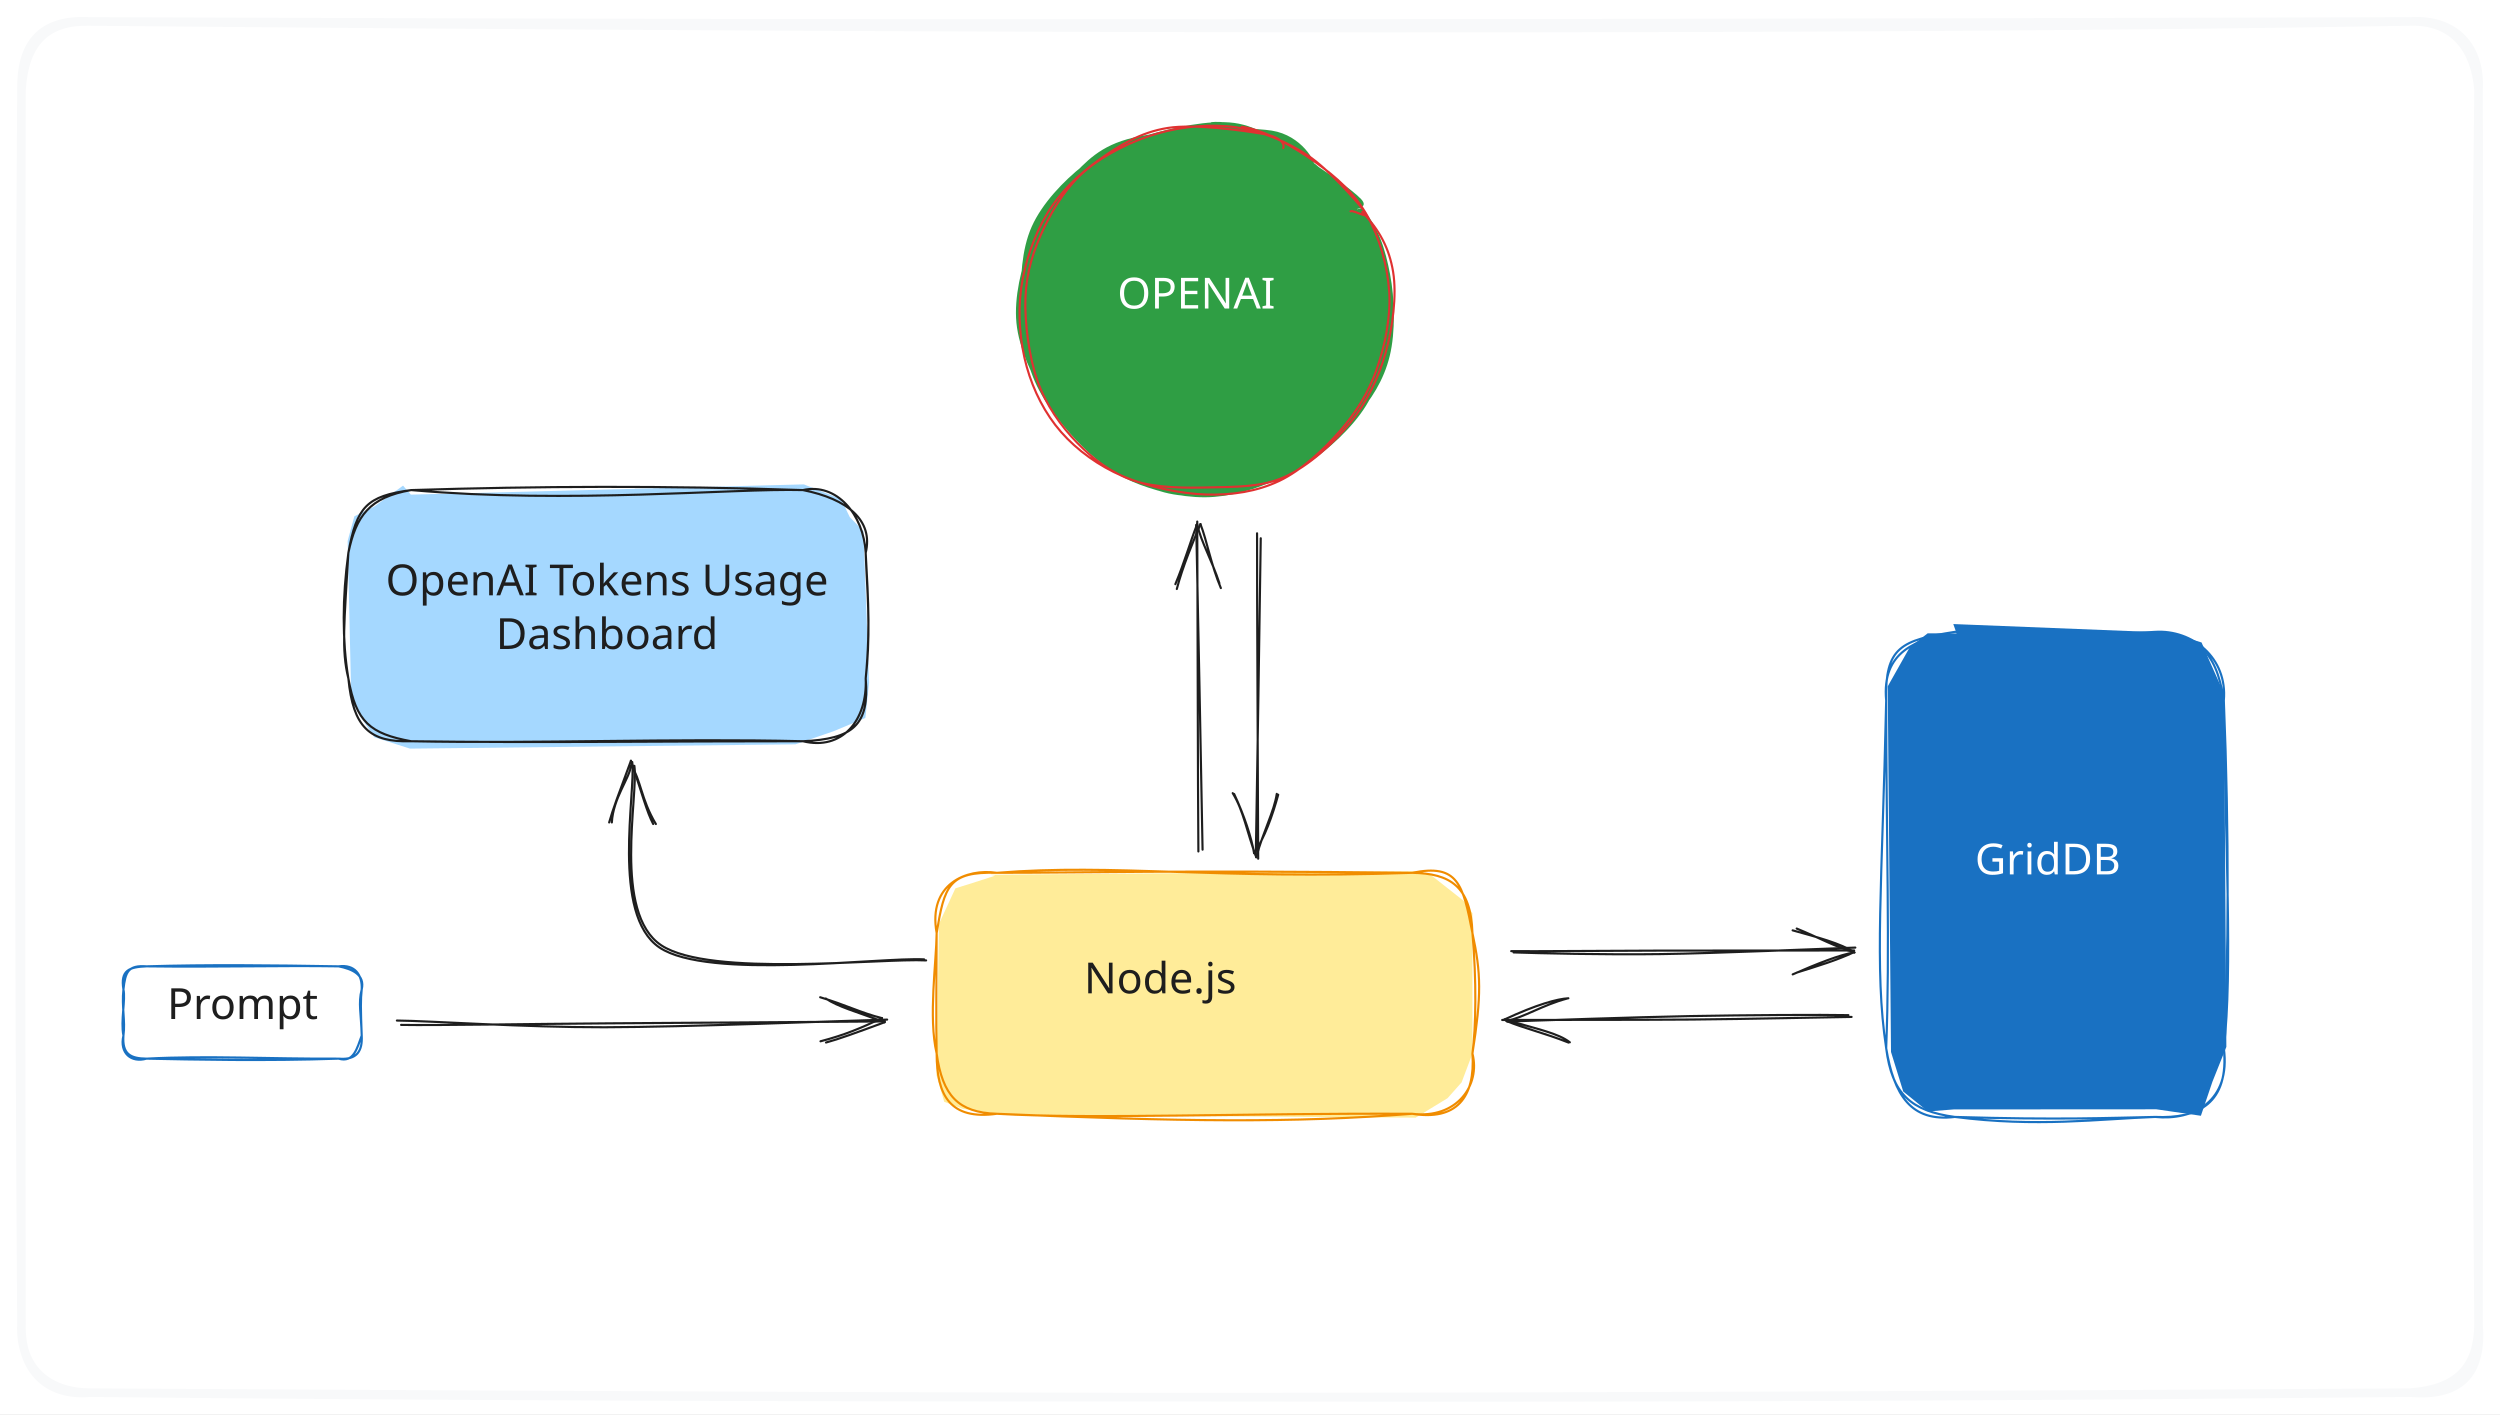
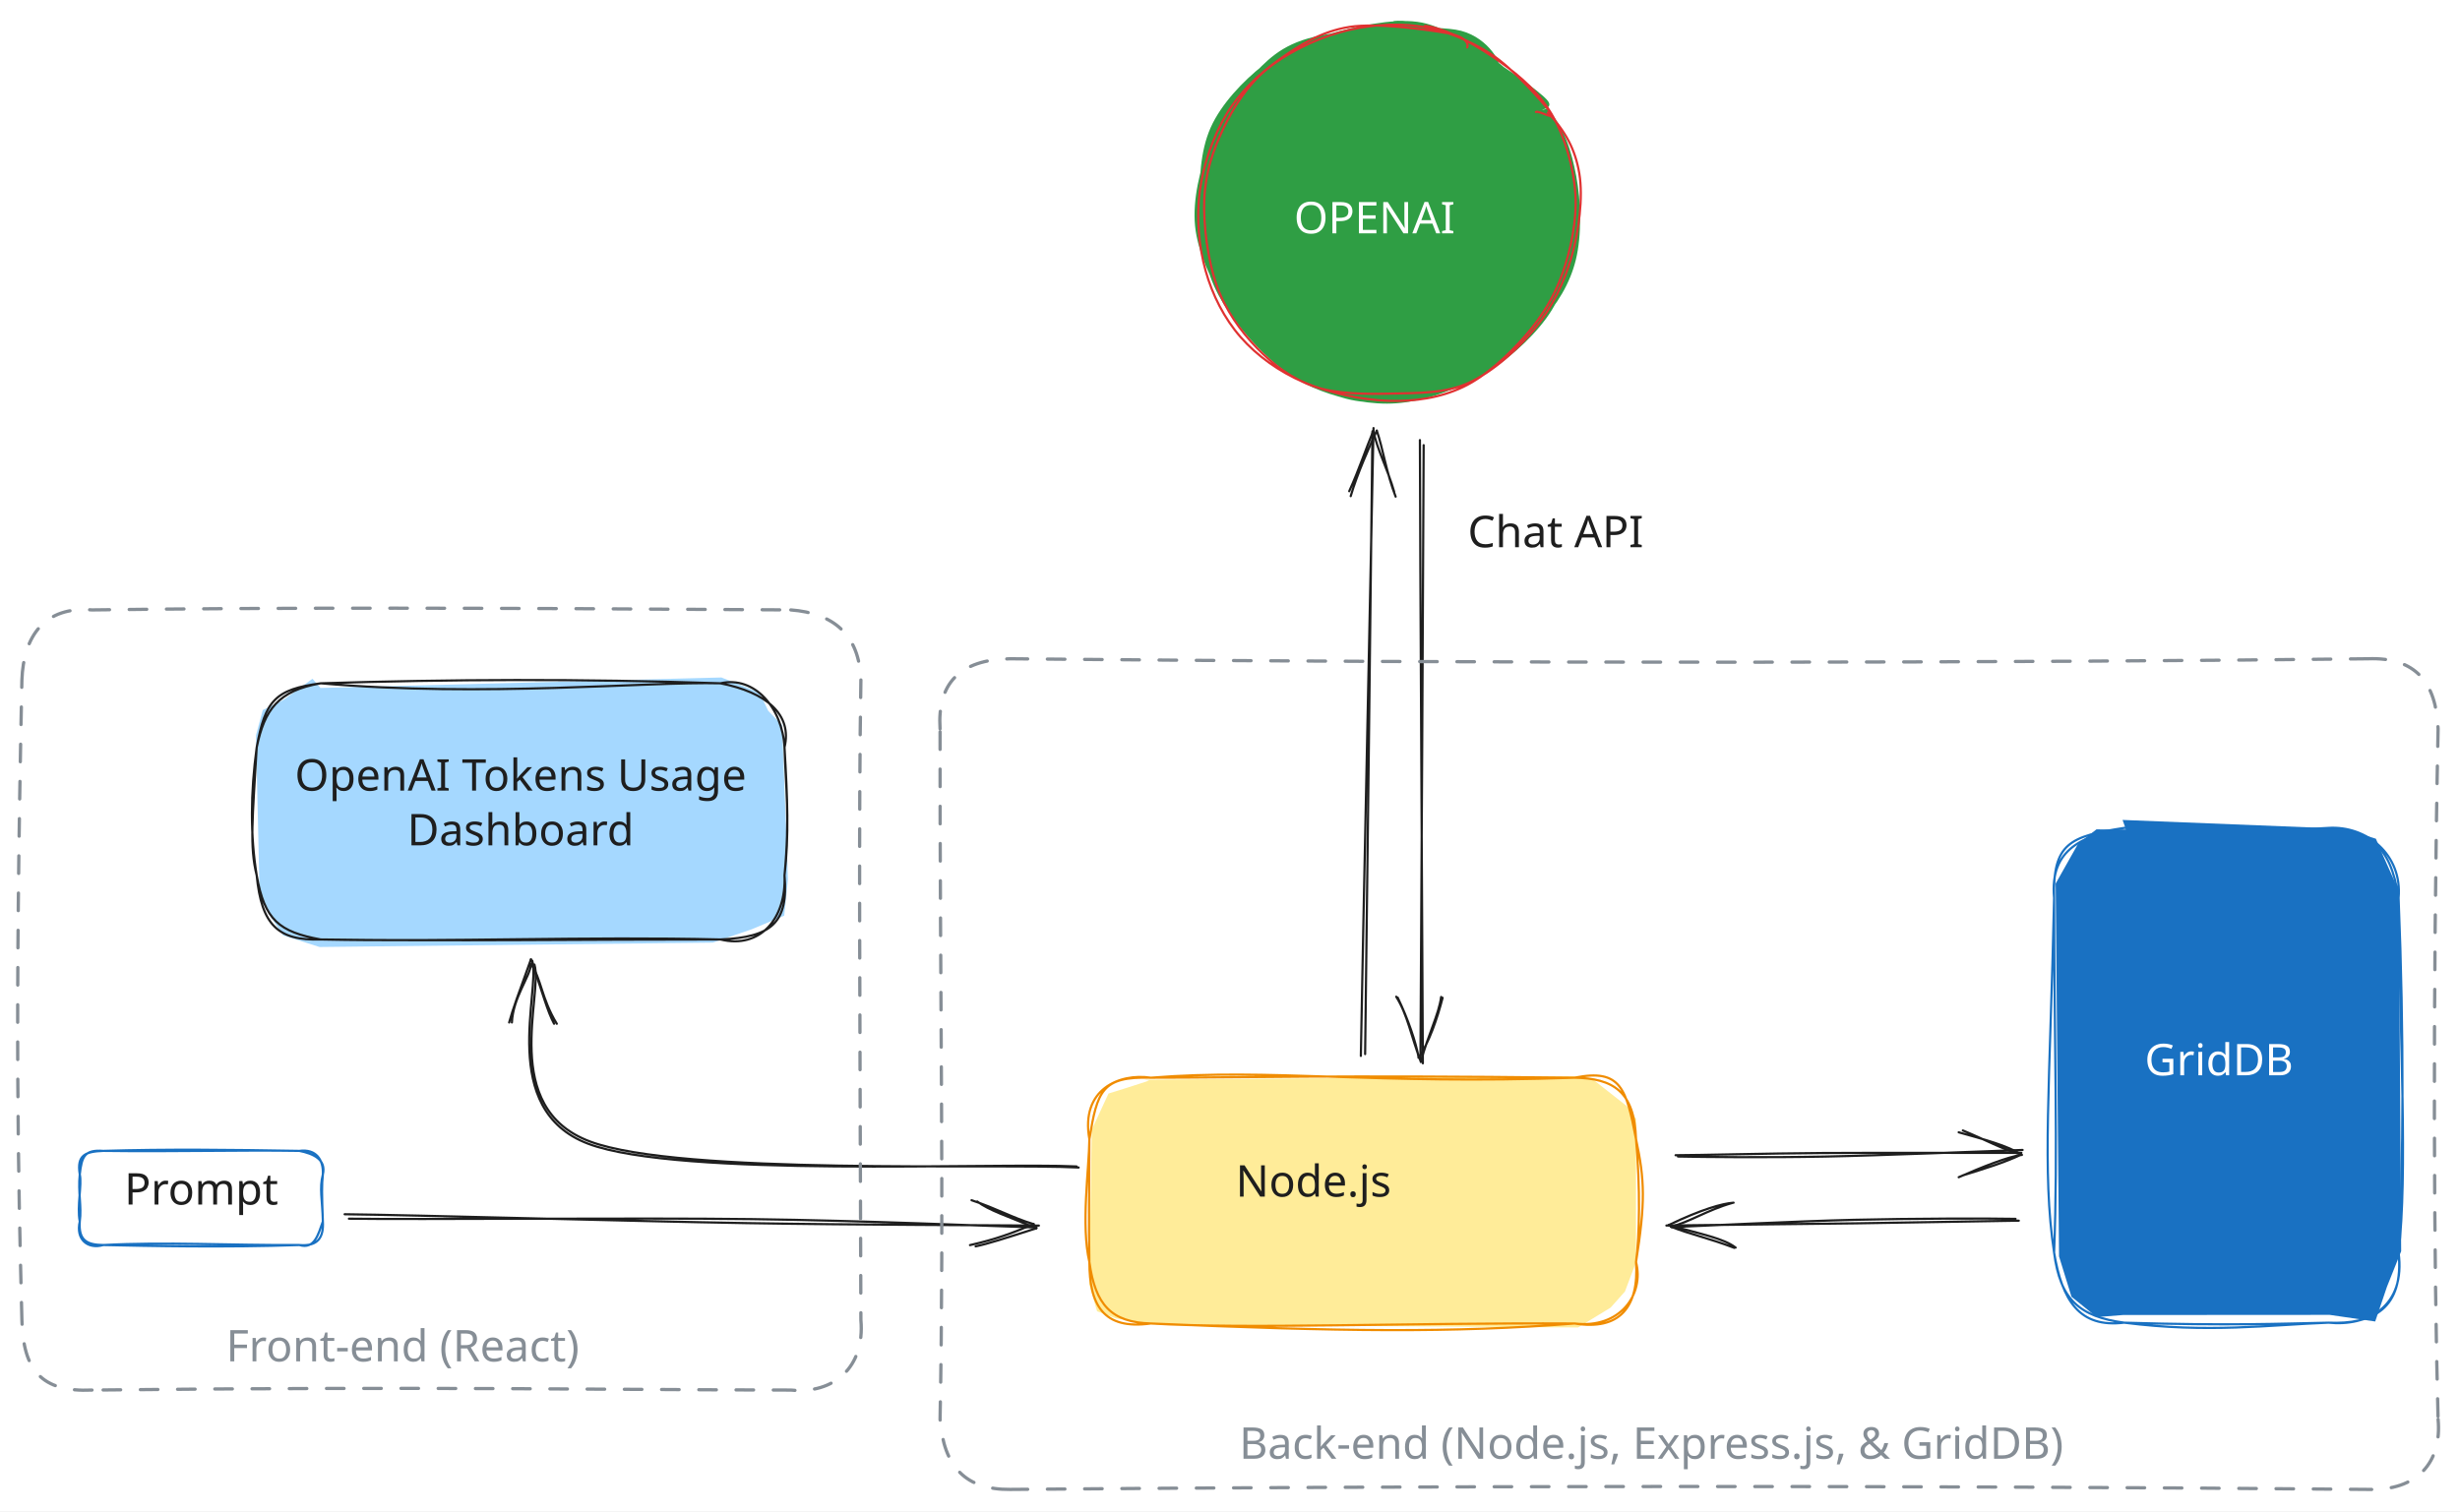
- <svg xmlns="http://www.w3.org/2000/svg" version="1.1" viewBox="0 0 1164.615 658.769" width="1164.615" height="658.769">
+ <svg xmlns="http://www.w3.org/2000/svg" version="1.1" viewBox="0 0 1123.231 690.254" width="1123.231" height="690.254">
  <defs>
    <style class="style-fonts">
      @font-face {
        font-family: "Virgil";
        src: url("https://excalidraw.com/Virgil.woff2");
      }
      @font-face {
        font-family: "Cascadia";
        src: url("https://excalidraw.com/Cascadia.woff2");
      }
    </style>
  </defs>
-   <rect x="0" y="0" width="1164.615" height="658.769" fill="#ffffff" />
-   <g stroke-linecap="round" transform="translate(474.7314 57.30363) rotate(0 86.40001 86.40001)">
+   <rect x="0" y="0" width="1123.231" height="690.254" fill="#ffffff" />
+   <g stroke-linecap="round" transform="translate(546.885 10) rotate(0 86.40001 86.40001)">
    <path d="M89.27 -0.39 C100.61 -1.52, 113.61 4.51, 123.84 9.81 C134.07 15.12, 143.06 22.7, 150.63 31.44 C158.2 40.18, 165.62 51.3, 169.25 62.24 C172.89 73.18, 173.7 85.49, 172.42 97.07 C171.15 108.64, 167.97 121.42, 161.61 131.7 C155.25 141.98, 144.1 152.1, 134.24 158.75 C124.39 165.4, 113.59 169.39, 102.5 171.61 C91.4 173.83, 79.02 175.07, 67.65 172.08 C56.28 169.08, 43.51 160.93, 34.27 153.63 C25.03 146.34, 18.12 138.4, 12.2 128.31 C6.28 118.23, -0.06 105.16, -1.23 93.12 C-2.4 81.09, 1.09 67.26, 5.19 56.09 C9.28 44.93, 15.36 34.34, 23.36 26.13 C31.36 17.92, 37.45 10.58, 53.17 6.82 C68.89 3.05, 103.66 1.36, 117.7 3.54 C131.74 5.73, 138.5 18.61, 137.41 19.93 M159.54 39.59 C167.43 48.16, 170.63 58.91, 172.82 70.41 C175.01 81.91, 175.42 97.32, 172.66 108.57 C169.91 119.81, 164.14 128.76, 156.3 137.87 C148.45 146.97, 136.49 157.15, 125.58 163.2 C114.67 169.25, 102.38 173.29, 90.85 174.18 C79.33 175.07, 66.59 172.38, 56.44 168.54 C46.28 164.7, 38.09 159.14, 29.92 151.13 C21.74 143.12, 12.23 131.52, 7.39 120.48 C2.54 109.44, 1.09 96.93, 0.84 84.89 C0.59 72.86, 1.05 59.13, 5.89 48.28 C10.73 37.44, 20.78 26.94, 29.86 19.8 C38.93 12.66, 48.62 8.75, 60.35 5.45 C72.07 2.14, 88.47 -1.62, 100.21 -0.04 C111.95 1.54, 120.94 9.02, 130.8 14.93 C140.65 20.85, 155.31 31.11, 159.34 35.45 C163.38 39.78, 156.2 39.96, 155.02 40.94" stroke="none" stroke-width="0" fill="#2f9e44" />
    <path d="M103.76 1.77 C114.72 3.2, 128.41 11.44, 138.12 18.3 C147.84 25.17, 156.34 32.89, 162.06 42.95 C167.78 53.01, 171.69 66.67, 172.44 78.66 C173.18 90.64, 170.36 104.07, 166.53 114.87 C162.7 125.67, 157.01 134.84, 149.45 143.48 C141.9 152.12, 131.58 161.81, 121.19 166.74 C110.81 171.67, 99.28 173.43, 87.13 173.07 C74.99 172.7, 59.59 169.39, 48.34 164.55 C37.09 159.7, 27.08 152.49, 19.62 144 C12.16 135.52, 6.69 124.76, 3.58 113.63 C0.47 102.51, -0.65 89.16, 0.94 77.25 C2.52 65.35, 7.05 52.23, 13.07 42.23 C19.09 32.23, 27.72 23.92, 37.08 17.27 C46.45 10.61, 56.44 4.32, 69.26 2.3 C82.08 0.28, 105.05 3.59, 114.02 5.15 C122.98 6.71, 123.73 10.53, 123.05 11.66 M159.85 41.44 C167.94 49.93, 172.43 58.34, 174.24 69.31 C176.04 80.29, 174.02 95.54, 170.68 107.28 C167.33 119.02, 161.97 130.17, 154.16 139.76 C146.36 149.35, 134.73 159.81, 123.83 164.81 C112.92 169.8, 100.47 169.46, 88.73 169.75 C76.98 170.04, 63.66 170.05, 53.37 166.57 C43.07 163.08, 34.41 156.56, 26.95 148.85 C19.5 141.15, 12.64 131.64, 8.65 120.34 C4.65 109.04, 2.49 92.93, 2.98 81.04 C3.46 69.15, 6.85 58.85, 11.56 48.99 C16.26 39.14, 22.38 29.27, 31.22 21.91 C40.06 14.56, 52.95 8.16, 64.61 4.85 C76.26 1.53, 89.53 0.32, 101.15 2.01 C112.76 3.7, 124.34 8.43, 134.32 14.98 C144.3 21.53, 157.69 36.95, 161.05 41.31 C164.4 45.67, 155.78 40.28, 154.43 41.14" stroke="#e03131" stroke-width="1" fill="none" />
  </g>
-   <g transform="translate(520.5156 128.1959) rotate(0 39.05997 12.5)">
+   <g transform="translate(590.823 91.04613) rotate(0 39.05997 12.5)">
    <text x="0" y="0" font-family="Virgil, Segoe UI Emoji" font-size="20px" fill="#ffffff" text-anchor="start" style="white-space: pre;" direction="ltr" dominant-baseline="text-before-edge">OPENAI</text>
  </g>
-   <g stroke-linecap="round" transform="translate(436.3316 406.596) rotate(0 124.8 56.12309)">
+   <g stroke-linecap="round" transform="translate(497.4081 492.2154) rotate(0 124.8 56.12309)">
    <path d="M24.94 0.9 L223.59 -0.74 L230.18 0.98 L245.53 13.08 L249.6 18.82 L249.58 84.28 L244.54 97.64 L238.01 104.99 L223.12 114.07 L32.02 112.8 L12.22 109.96 L3.52 106.67 L-0.1 94.21 L1.09 23.73 L8.74 7.22 L16.69 4.74 L27.26 1.33" stroke="none" stroke-width="0" fill="#ffec99" />
    <path d="M28.06 0 M28.06 0 C83.2 -4.46, 129.25 3.27, 221.54 0 M28.06 0 C71.27 0.01, 109.01 -1.29, 221.54 0 M221.54 0 C239.1 0.29, 248.91 6.19, 249.6 28.06 M221.54 0 C242.88 -4.35, 245.16 5.26, 249.6 28.06 M249.6 28.06 C253.62 46.72, 253.9 57.07, 249.6 84.18 M249.6 28.06 C251.57 50.23, 251.22 72.06, 249.6 84.18 M249.6 84.18 C250.99 104.76, 242.09 115.63, 221.54 112.25 M249.6 84.18 C253.44 98.85, 242.37 114.8, 221.54 112.25 M221.54 112.25 C144.87 111.84, 71.91 114.88, 28.06 112.25 M221.54 112.25 C166.22 116.64, 113.51 115.93, 28.06 112.25 M28.06 112.25 C9.99 111.7, 2.73 103.78, 0 84.18 M28.06 112.25 C6.2 115.32, 0.04 103.63, 0 84.18 M0 84.18 C-3.93 67.42, -0.12 41.33, 0 28.06 M0 84.18 C-0.33 67.41, -0.05 52.84, 0 28.06 M0 28.06 C3.62 6.07, 5.64 -0.66, 28.06 0 M0 28.06 C-4.15 5.18, 13.8 -2.16, 28.06 0" stroke="#f08c00" stroke-width="1" fill="none" />
  </g>
-   <g stroke-linecap="round" transform="translate(878.6693 294.3498) rotate(0 78.64618 112.9846)">
+   <g stroke-linecap="round" transform="translate(937.8997 378.1231) rotate(0 78.64618 112.9846)">
    <path d="M31.26 -3.64 L132.02 0.37 L146.92 4.94 L150.13 12.47 L157.39 28.7 L158.47 193.34 L151.99 209.55 L146.61 225.43 L125.85 222.41 L31.47 222.47 L19.44 223.43 L7.94 214.12 L2.25 195.7 L0.71 25.41 L10.98 7.2 L19.33 0.67 L32.79 0.71" stroke="none" stroke-width="0" fill="#1971c2" />
    <path d="M32 0 M32 0 C72.11 -2.46, 101.01 2.75, 125.29 0 M32 0 C68.62 1.25, 104.5 1.48, 125.29 0 M125.29 0 C143.47 2.29, 153.51 6.81, 157.29 32 M125.29 0 C142.53 -1.11, 159.12 12.05, 157.29 32 M157.29 32 C157.89 98.28, 161.52 157.68, 157.29 193.97 M157.29 32 C159.82 93.45, 159.51 154.42, 157.29 193.97 M157.29 193.97 C160.67 218.65, 143.11 227.81, 125.29 225.97 M157.29 193.97 C159.85 219.75, 145.42 226.83, 125.29 225.97 M125.29 225.97 C99 226.96, 70 230.87, 32 225.97 M125.29 225.97 C103.83 226.39, 80.68 227.43, 32 225.97 M32 225.97 C11.55 223.22, 2.68 215.33, 0 193.97 M32 225.97 C11.41 228.48, 3.65 215.75, 0 193.97 M0 193.97 C-5.59 156.91, -1.85 117.86, 0 32 M0 193.97 C1.8 148.27, 0.04 97.1, 0 32 M0 32 C-0.66 7.06, 7.03 3.86, 32 0 M0 32 C-2.16 9.15, 13.85 3.58, 32 0" stroke="#1971c2" stroke-width="1" fill="none" />
  </g>
-   <g transform="translate(920.0235 391.8266) rotate(0 35.13998 12.5)">
+   <g transform="translate(979.2539 475.5999) rotate(0 35.13998 12.5)">
    <text x="0" y="0" font-family="Virgil, Segoe UI Emoji" font-size="20px" fill="#ffffff" text-anchor="start" style="white-space: pre;" direction="ltr" dominant-baseline="text-before-edge">GridDB</text>
  </g>
  <g stroke-linecap="round">
-     <g transform="translate(704.3927 442.7994) rotate(0 79.74729 0.1975483)">
-       <path d="M0.69 0.88 C12.16 1.26, 42.89 2.04, 69.42 1.66 C95.96 1.29, 144.71 -0.85, 159.9 -1.37 M-0.4 0.29 C10.85 0.41, 41.86 0.09, 68.48 0.04 C95.1 -0.02, 144.47 0.03, 159.34 -0.03" stroke="#1e1e1e" stroke-width="1" fill="none" />
+     <g transform="translate(765.4692 527.3248) rotate(0 78.82425 -0.4653152)">
+       <path d="M0.69 0.88 C11.85 1.13, 41.35 1.41, 67.58 0.91 C93.8 0.41, 142.86 -1.61, 158.05 -2.12 M-0.4 0.29 C10.54 0.28, 40.32 -0.54, 66.63 -0.72 C92.95 -0.89, 142.62 -0.72, 157.49 -0.78" stroke="#1e1e1e" stroke-width="1" fill="none" />
    </g>
-     <g transform="translate(704.3927 442.7994) rotate(0 79.74729 0.1975483)">
-       <path d="M132.62 10.28 C142.7 7.13, 151.11 4.61, 159.32 0.76 M130.73 11.12 C141.47 6.4, 153.3 1.66, 159.48 0.9" stroke="#1e1e1e" stroke-width="1" fill="none" />
+     <g transform="translate(765.4692 527.3248) rotate(0 78.82425 -0.4653152)">
+       <path d="M130.76 9.5 C140.85 6.36, 149.26 3.85, 157.48 0 M128.87 10.34 C139.62 5.63, 151.45 0.9, 157.64 0.14" stroke="#1e1e1e" stroke-width="1" fill="none" />
    </g>
-     <g transform="translate(704.3927 442.7994) rotate(0 79.74729 0.1975483)">
-       <path d="M132.59 -10.24 C142.58 -6.17, 150.99 -1.47, 159.32 0.76 M130.7 -9.4 C141.57 -6.35, 153.41 -3.31, 159.48 0.9" stroke="#1e1e1e" stroke-width="1" fill="none" />
+     <g transform="translate(765.4692 527.3248) rotate(0 78.82425 -0.4653152)">
+       <path d="M130.76 -11.02 C140.74 -6.94, 149.15 -2.23, 157.48 0 M128.86 -10.18 C139.73 -7.12, 151.57 -4.07, 157.64 0.14" stroke="#1e1e1e" stroke-width="1" fill="none" />
    </g>
  </g>
  <mask />
  <g stroke-linecap="round">
-     <g transform="translate(862.6079 473.3305) rotate(0 -81.43887 1.004491)">
-       <path d="M-0.06 0.4 C-12.33 0.54, -47.43 1.39, -74.55 1.62 C-101.68 1.86, -148.12 1.73, -162.82 1.82 M-1.55 -0.43 C-13.88 -0.69, -48.9 -0.49, -75.39 0.01 C-101.88 0.51, -145.89 2.08, -160.49 2.55" stroke="#1e1e1e" stroke-width="1" fill="none" />
+     <g transform="translate(921.8383 557.1038) rotate(0 -80.51583 1.39336)">
+       <path d="M-0.06 0.4 C-12.33 0.54, -47.74 1.25, -74.55 1.62 C-101.37 1.99, -146.58 2.4, -160.97 2.62 M-1.55 -0.43 C-13.88 -0.69, -49.21 -0.62, -75.39 0.01 C-101.57 0.64, -144.35 2.75, -158.65 3.36" stroke="#1e1e1e" stroke-width="1" fill="none" />
    </g>
-     <g transform="translate(862.6079 473.3305) rotate(0 -81.43887 1.004491)">
-       <path d="M-131.99 -8.29 C-137.09 -8.02, -146.69 -5.44, -161.77 1.6 M-132.59 -8.16 C-144.06 -5.1, -152.66 0.62, -160.83 2.3" stroke="#1e1e1e" stroke-width="1" fill="none" />
+     <g transform="translate(921.8383 557.1038) rotate(0 -80.51583 1.39336)">
+       <path d="M-130.28 -7.81 C-135.34 -7.46, -144.91 -4.81, -159.93 2.41 M-130.88 -7.68 C-142.29 -4.5, -150.85 1.34, -158.98 3.11" stroke="#1e1e1e" stroke-width="1" fill="none" />
    </g>
-     <g transform="translate(862.6079 473.3305) rotate(0 -81.43887 1.004491)">
-       <path d="M-131.31 12.22 C-136.69 7.98, -146.44 6.05, -161.77 1.6 M-131.9 12.35 C-143.53 7.75, -152.39 5.82, -160.83 2.3" stroke="#1e1e1e" stroke-width="1" fill="none" />
+     <g transform="translate(921.8383 557.1038) rotate(0 -80.51583 1.39336)">
+       <path d="M-129.35 12.7 C-134.76 8.53, -144.53 6.67, -159.93 2.41 M-129.95 12.82 C-141.62 8.35, -150.52 6.55, -158.98 3.11" stroke="#1e1e1e" stroke-width="1" fill="none" />
    </g>
  </g>
  <mask />
-   <g transform="translate(505.008 447.2112) rotate(0 34.58997 12.5)">
+   <g transform="translate(564.2384 530.9845) rotate(0 34.58997 12.5)">
    <text x="0" y="0" font-family="Virgil, Segoe UI Emoji" font-size="20px" fill="#1e1e1e" text-anchor="start" style="white-space: pre;" direction="ltr" dominant-baseline="text-before-edge">Node.js</text>
  </g>
  <g stroke-linecap="round">
-     <g transform="translate(558.732 396.2574) rotate(0 -0.005720796 -76.45007)">
-       <path d="M-0.47 0.39 C-0.74 -25.26, -0.85 -127.85, -1 -153.29 M1.48 -0.45 C1.08 -25.94, -0.93 -126.12, -1.49 -151.72" stroke="#1e1e1e" stroke-width="1" fill="none" />
+     <g transform="translate(621.8318 481.8769) rotate(0 2.419448 -142.9896)">
+       <path d="M-0.47 0.39 C0.31 -47.44, 4.41 -238.75, 5.31 -286.37 M1.48 -0.45 C2.13 -48.12, 4.32 -237.02, 4.82 -284.8" stroke="#1e1e1e" stroke-width="1" fill="none" />
    </g>
-     <g transform="translate(558.732 396.2574) rotate(0 -0.005720796 -76.45007)">
-       <path d="M10 -122.3 C5.53 -132.73, 3.45 -144.65, 0.49 -152.11 M9.32 -124.56 C6.03 -134.78, 0.84 -143.6, -1.06 -152.04" stroke="#1e1e1e" stroke-width="1" fill="none" />
+     <g transform="translate(621.8318 481.8769) rotate(0 2.419448 -142.9896)">
+       <path d="M15.42 -255.05 C11.26 -265.59, 9.49 -277.63, 6.8 -285.19 M14.74 -257.31 C11.78 -267.65, 6.92 -276.59, 5.25 -285.12" stroke="#1e1e1e" stroke-width="1" fill="none" />
    </g>
-     <g transform="translate(558.732 396.2574) rotate(0 -0.005720796 -76.45007)">
-       <path d="M-10.52 -121.87 C-7.81 -132.37, -2.71 -144.44, 0.49 -152.11 M-11.2 -124.13 C-6.83 -134.58, -4.38 -143.55, -1.06 -152.04" stroke="#1e1e1e" stroke-width="1" fill="none" />
+     <g transform="translate(621.8318 481.8769) rotate(0 2.419448 -142.9896)">
+       <path d="M-5.1 -255.27 C-2.08 -265.66, 3.33 -277.62, 6.8 -285.19 M-5.78 -257.53 C-1.09 -267.86, 1.7 -276.72, 5.25 -285.12" stroke="#1e1e1e" stroke-width="1" fill="none" />
    </g>
  </g>
  <mask />
  <g stroke-linecap="round">
-     <g transform="translate(586.5054 249.02) rotate(0 -0.3414851 75.21166)">
-       <path d="M-0.91 -0.58 C-1 24.72, -0.43 125.91, -0.39 151 M0.81 1.73 C0.53 26.77, -1.07 124.41, -1.49 149.31" stroke="#1e1e1e" stroke-width="1" fill="none" />
+     <g transform="translate(649.2341 201.5793) rotate(0 -0.05318278 141.7417)">
+       <path d="M-0.91 -0.58 C-0.86 46.9, 0.26 236.8, 0.44 284.06 M0.81 1.73 C0.67 48.95, -0.38 235.29, -0.66 282.37" stroke="#1e1e1e" stroke-width="1" fill="none" />
    </g>
-     <g transform="translate(586.5054 249.02) rotate(0 -0.3414851 75.21166)">
-       <path d="M-12.25 120.46 C-7.09 128.89, -5.8 138.2, -1.29 150.32 M-11.58 120.86 C-6.93 130.69, -3.44 141.38, -2.3 148.43" stroke="#1e1e1e" stroke-width="1" fill="none" />
+     <g transform="translate(649.2341 201.5793) rotate(0 -0.05318278 141.7417)">
+       <path d="M-11.73 253.63 C-6.47 262.02, -5.08 271.3, -0.47 283.38 M-11.06 254.02 C-6.3 263.83, -2.7 274.48, -1.47 281.49" stroke="#1e1e1e" stroke-width="1" fill="none" />
    </g>
-     <g transform="translate(586.5054 249.02) rotate(0 -0.3414851 75.21166)">
-       <path d="M8.27 120.8 C7.07 128.97, 1.99 138.17, -1.29 150.32 M8.94 121.2 C6.33 130.79, 2.58 141.36, -2.3 148.43" stroke="#1e1e1e" stroke-width="1" fill="none" />
+     <g transform="translate(649.2341 201.5793) rotate(0 -0.05318278 141.7417)">
+       <path d="M8.79 253.74 C7.69 261.95, 2.7 271.19, -0.47 283.38 M9.46 254.14 C6.96 263.78, 3.31 274.39, -1.47 281.49" stroke="#1e1e1e" stroke-width="1" fill="none" />
    </g>
  </g>
  <mask />
-   <g stroke-linecap="round" transform="translate(162.2849 228.3035) rotate(0 120.5 58.5)">
+   <g stroke-linecap="round" transform="translate(117.2076 312.0768) rotate(0 120.5 58.5)">
    <path d="M29.12 2.12 L212.19 -2.66 L229.55 4.21 L233.58 12.6 L239.92 19.09 L242.59 89.57 L240.85 106.13 L226.01 112.35 L208.26 118.44 L28.71 120.44 L12.07 115.14 L5.84 105.78 L1.36 97.59 L-0.34 23.72 L2.79 12.21 L12.13 7.62 L25.47 -2.08" stroke="none" stroke-width="0" fill="#a5d8ff" />
    <path d="M29.25 0 M29.25 0 C103.8 6.54, 178.26 -0.89, 211.75 0 M29.25 0 C87.65 -1.84, 147.87 -2.15, 211.75 0 M211.75 0 C227.39 -3.56, 240.04 11.34, 241 29.25 M211.75 0 C232.64 4.11, 244.65 14.18, 241 29.25 M241 29.25 C241.53 46.92, 243.53 60.9, 241 87.75 M241 29.25 C242.33 52.13, 243.08 69.86, 241 87.75 M241 87.75 C242.84 109.47, 235.12 115.95, 211.75 117 M241 87.75 C241.86 107.35, 229.95 121.48, 211.75 117 M211.75 117 C151.4 115.51, 87.69 118.22, 29.25 117 M211.75 117 C151.94 116.95, 88.02 117.84, 29.25 117 M29.25 117 C9.78 117.64, 2.19 110.42, 0 87.75 M29.25 117 C10.2 113.5, 3.61 108.14, 0 87.75 M0 87.75 C-3.34 74.39, -1.85 61.85, 0 29.25 M0 87.75 C-2.92 69.55, -2.86 50.19, 0 29.25 M0 29.25 C3.86 7.87, 8.43 2.76, 29.25 0 M0 29.25 C3.58 12.07, 9.76 3.36, 29.25 0" stroke="#1e1e1e" stroke-width="1" fill="none" />
  </g>
-   <g transform="translate(169.705 261.8035) rotate(0 113.0799 25)">
+   <g transform="translate(124.6277 345.5768) rotate(0 113.0799 25)">
    <text x="113.08" y="0" font-family="Virgil, Segoe UI Emoji" font-size="20px" fill="#1e1e1e" text-anchor="middle" style="white-space: pre;" direction="ltr" dominant-baseline="text-before-edge">OpenAI Tokens Usage </text>
    <text x="113.08" y="25" font-family="Virgil, Segoe UI Emoji" font-size="20px" fill="#1e1e1e" text-anchor="middle" style="white-space: pre;" direction="ltr" dominant-baseline="text-before-edge">Dashboard</text>
  </g>
  <g stroke-linecap="round">
-     <g transform="translate(430.4231 446.3555) rotate(0 -68.20882 -44.03031)">
-       <path d="M1 1.05 C-19.54 -0.08, -99.74 9.09, -122.39 -6.01 C-145.04 -21.12, -132.95 -75.42, -134.9 -89.59 M0.06 0.56 C-20.69 -0.52, -100.58 10.34, -123.24 -4.98 C-145.9 -20.3, -134.16 -77.17, -135.9 -91.36" stroke="#1e1e1e" stroke-width="1" fill="none" />
+     <g transform="translate(491.4997 532.179) rotate(0 -124.4317 -46.17703)">
+       <path d="M1 1.05 C-36.16 -0.88, -180.67 4.62, -222.08 -10.83 C-263.49 -26.28, -243.37 -77.93, -247.47 -91.64 M0.06 0.56 C-37.31 -1.32, -181.51 5.86, -222.93 -9.8 C-264.35 -25.46, -244.58 -79.68, -248.47 -93.41" stroke="#1e1e1e" stroke-width="1" fill="none" />
    </g>
-     <g transform="translate(430.4231 446.3555) rotate(0 -68.20882 -44.03031)">
-       <path d="M-124.89 -62.49 C-131.87 -74.1, -131.88 -83.37, -136.46 -89.71 M-126.14 -62.49 C-129.19 -68.26, -131.03 -75.97, -136.51 -91.95" stroke="#1e1e1e" stroke-width="1" fill="none" />
+     <g transform="translate(491.4997 532.179) rotate(0 -124.4317 -46.17703)">
+       <path d="M-237.26 -64.61 C-244.31 -76.19, -244.4 -85.43, -249.03 -91.76 M-238.51 -64.61 C-241.6 -70.36, -243.49 -78.06, -249.08 -94" stroke="#1e1e1e" stroke-width="1" fill="none" />
    </g>
-     <g transform="translate(430.4231 446.3555) rotate(0 -68.20882 -44.03031)">
-       <path d="M-145.4 -63.22 C-144.74 -74.72, -137.13 -83.73, -136.46 -89.71 M-146.65 -63.22 C-145.05 -68.97, -142.24 -76.52, -136.51 -91.95" stroke="#1e1e1e" stroke-width="1" fill="none" />
+     <g transform="translate(491.4997 532.179) rotate(0 -124.4317 -46.17703)">
+       <path d="M-257.77 -65.19 C-257.18 -76.72, -249.64 -85.75, -249.03 -91.76 M-259.02 -65.19 C-257.47 -70.95, -254.7 -78.52, -249.08 -94" stroke="#1e1e1e" stroke-width="1" fill="none" />
    </g>
  </g>
  <mask />
-   <g stroke-linecap="round" transform="translate(57.50014 450.165) rotate(0 55.5 21.5)">
+   <g stroke-linecap="round" transform="translate(36.42287 525.6307) rotate(0 55.5 21.5)">
    <path d="M11.66 -1.81 L105.11 1.06 L110.89 6.83 L110.53 37.38 L107.52 38.58 L99.07 41.04 L6.65 41.48 L2.16 36.47 L0.95 9.24 L2.8 2.39 L11.63 1.93" stroke="none" stroke-width="0" fill="#ffffff" />
    <path d="M10.75 0 M10.75 0 C43.98 0.44, 72.29 -0.44, 100.25 0 M10.75 0 C39.08 -0.86, 69.27 -0.54, 100.25 0 M100.25 0 C107.85 -1.03, 111.33 3.99, 111 10.75 M100.25 0 C106.38 1.21, 112.66 3.82, 111 10.75 M111 10.75 C109.3 17.27, 110.76 22.02, 111 32.25 M111 10.75 C110.48 15.51, 110.52 19.66, 111 32.25 M111 32.25 C111.41 39.29, 108.95 43.78, 100.25 43 M111 32.25 C108.86 38.12, 107.24 45.12, 100.25 43 M100.25 43 C67.69 43.16, 39.62 41.48, 10.75 43 M100.25 43 C66.48 44.18, 32.31 43.45, 10.75 43 M10.75 43 C3.19 42.91, -0.6 40.87, 0 32.25 M10.75 43 C3.67 45.08, -1.94 40.46, 0 32.25 M0 32.25 C-1.4 25.23, 1.11 15.53, 0 10.75 M0 32.25 C0.98 25.45, -0.89 18.82, 0 10.75 M0 10.75 C0.91 2.55, 2.15 -0.62, 10.75 0 M0 10.75 C-1.49 1.81, 2.65 0.33, 10.75 0" stroke="#1971c2" stroke-width="1" fill="none" />
  </g>
-   <g transform="translate(79.64018 459.165) rotate(0 33.35996 12.5)">
+   <g transform="translate(58.56291 534.6307) rotate(0 33.35996 12.5)">
    <text x="33.36" y="0" font-family="Virgil, Segoe UI Emoji" font-size="20px" fill="#1e1e1e" text-anchor="middle" style="white-space: pre;" direction="ltr" dominant-baseline="text-before-edge">Prompt</text>
  </g>
  <g stroke-linecap="round">
-     <g transform="translate(185.368 476.5151) rotate(0 113.7152 0.2450351)">
-       <path d="M-0.47 -1.1 C15.51 -0.95, 58.15 2.1, 96.21 2.03 C134.28 1.96, 205.91 -0.96, 227.9 -1.54 M1.48 0.93 C17.83 1.23, 60.99 0.46, 98.55 0.2 C136.1 -0.07, 205.2 -0.52, 226.81 -0.68" stroke="#1e1e1e" stroke-width="1" fill="none" />
+     <g transform="translate(157.8291 555.673) rotate(0 158.0229 1.918389)">
+       <path d="M-0.47 -1.1 C29.97 -0.8, 130.15 2.09, 182.98 2.95 C235.82 3.82, 294.22 3.87, 316.52 4.07 M1.48 0.93 C32.29 1.39, 132.99 0.45, 185.31 1.12 C237.64 1.79, 293.51 4.32, 315.43 4.94" stroke="#1e1e1e" stroke-width="1" fill="none" />
    </g>
-     <g transform="translate(185.368 476.5151) rotate(0 113.7152 0.2450351)">
-       <path d="M196.86 8.57 C208.64 5.46, 215.44 2.48, 225.52 -2.22 M199.43 9.14 C205 7.67, 213.44 4.61, 226.74 -0.31" stroke="#1e1e1e" stroke-width="1" fill="none" />
+     <g transform="translate(157.8291 555.673) rotate(0 158.0229 1.918389)">
+       <path d="M285.06 13 C296.99 10.28, 303.92 7.68, 314.13 3.4 M287.63 13.57 C293.31 12.41, 301.86 9.65, 315.36 5.31" stroke="#1e1e1e" stroke-width="1" fill="none" />
    </g>
-     <g transform="translate(185.368 476.5151) rotate(0 113.7152 0.2450351)">
-       <path d="M196.71 -11.95 C208.74 -8.39, 215.58 -4.7, 225.52 -2.22 M199.29 -11.38 C204.93 -7.53, 213.4 -5.27, 226.74 -0.31" stroke="#1e1e1e" stroke-width="1" fill="none" />
+     <g transform="translate(157.8291 555.673) rotate(0 158.0229 1.918389)">
+       <path d="M285.77 -7.51 C297.67 -3.57, 304.37 0.5, 314.13 3.4 M288.35 -6.94 C293.87 -2.79, 302.24 -0.22, 315.36 5.31" stroke="#1e1e1e" stroke-width="1" fill="none" />
    </g>
  </g>
  <mask />
-   <g stroke-linecap="round" transform="translate(10 10) rotate(0 572.3077 319.3846)">
-     <path d="M32 0 M32 0 C265.04 0.78, 498.88 1.73, 1112.62 0 M32 0 C445.4 3.78, 859.47 4.44, 1112.62 0 M1112.62 0 C1132.41 -0.68, 1143.09 12.21, 1144.62 32 M1112.62 0 C1134.37 -1.45, 1145.78 12.57, 1144.62 32 M1144.62 32 C1145.01 154.76, 1145.06 279.7, 1144.62 606.77 M1144.62 32 C1142.77 203.2, 1142.8 375.23, 1144.62 606.77 M1144.62 606.77 C1144.45 626.92, 1134.91 637.15, 1112.62 638.77 M1144.62 606.77 C1146.49 630.07, 1136.11 640.72, 1112.62 638.77 M1112.62 638.77 C725.45 641.2, 340.01 641.97, 32 638.77 M1112.62 638.77 C827.18 641.62, 542.27 641.81, 32 638.77 M32 638.77 C11.12 640.61, -0.52 627.29, 0 606.77 M32 638.77 C12.13 638.74, -0.97 627.08, 0 606.77 M0 606.77 C-1.22 426.75, -1.37 245.88, 0 32 M0 606.77 C-0.31 396.13, -0.46 185.52, 0 32 M0 32 C1.33 9.69, 11.73 -0.61, 32 0 M0 32 C-0.33 11.12, 8.41 -1.37, 32 0" stroke="#f8f9fa" stroke-width="4" fill="none" />
+   <g stroke-linecap="round" transform="translate(429.2307 300.8693) rotate(0 342 189.6923)">
+     <path d="M32 0 M32 0 C260.79 2.28, 490 1.9, 652 0 M652 0 C673.78 -0.81, 683.1 10.83, 684 32 M684 32 C681.47 154.53, 682.03 276.8, 684 347.38 M684 347.38 C685.8 366.86, 674.68 380.1, 652 379.38 M652 379.38 C438.79 377.44, 224.99 377.76, 32 379.38 M32 379.38 C11.68 379.57, 1.67 369.1, 0 347.38 M0 347.38 C1.88 249.75, -0.14 153.2, 0 32 M0 32 C-1.32 11.6, 8.74 0.31, 32 0" stroke="#868e96" stroke-width="1.5" fill="none" stroke-dasharray="8 9" />
+   </g>
+   <g stroke-linecap="round" transform="translate(10 278.5616) rotate(0 191.5384 178.1539)">
+     <path d="M32 0 M32 0 C119.39 -1.15, 208.42 -0.97, 351.08 0 M351.08 0 C370.42 1.47, 382.38 11.18, 383.08 32 M383.08 32 C382.04 97.95, 382.61 165.68, 383.08 324.31 M383.08 324.31 C384.99 345.87, 370.8 358.2, 351.08 356.31 M351.08 356.31 C268.91 356.22, 186.54 354.63, 32 356.31 M32 356.31 C8.78 357.36, 0.53 347.09, 0 324.31 M0 324.31 C-1.7 257.22, -3.33 189.21, 0 32 M0 32 C0.71 11.82, 10.53 -1.79, 32 0" stroke="#868e96" stroke-width="1.5" fill="none" stroke-dasharray="8 9" />
+   </g>
+   <g transform="translate(565.8463 650.7154) rotate(0 202.7298 12.5)">
+     <text x="0" y="0" font-family="Virgil, Segoe UI Emoji" font-size="20px" fill="#868e96" text-anchor="start" style="white-space: pre;" direction="ltr" dominant-baseline="text-before-edge">Back-end (Node.js, Express.js, &amp; GridDB)</text>
+   </g>
+   <g transform="translate(103.2309 606.2539) rotate(0 87.95993 12.5)">
+     <text x="0" y="0" font-family="Virgil, Segoe UI Emoji" font-size="20px" fill="#868e96" text-anchor="start" style="white-space: pre;" direction="ltr" dominant-baseline="text-before-edge">Front-end (React)</text>
+   </g>
+   <g transform="translate(670.1539 234.4078) rotate(0 47.31997 12.5)">
+     <text x="0" y="0" font-family="Virgil, Segoe UI Emoji" font-size="20px" fill="#1e1e1e" text-anchor="start" style="white-space: pre;" direction="ltr" dominant-baseline="text-before-edge">Chat API</text>
  </g>
</svg>
